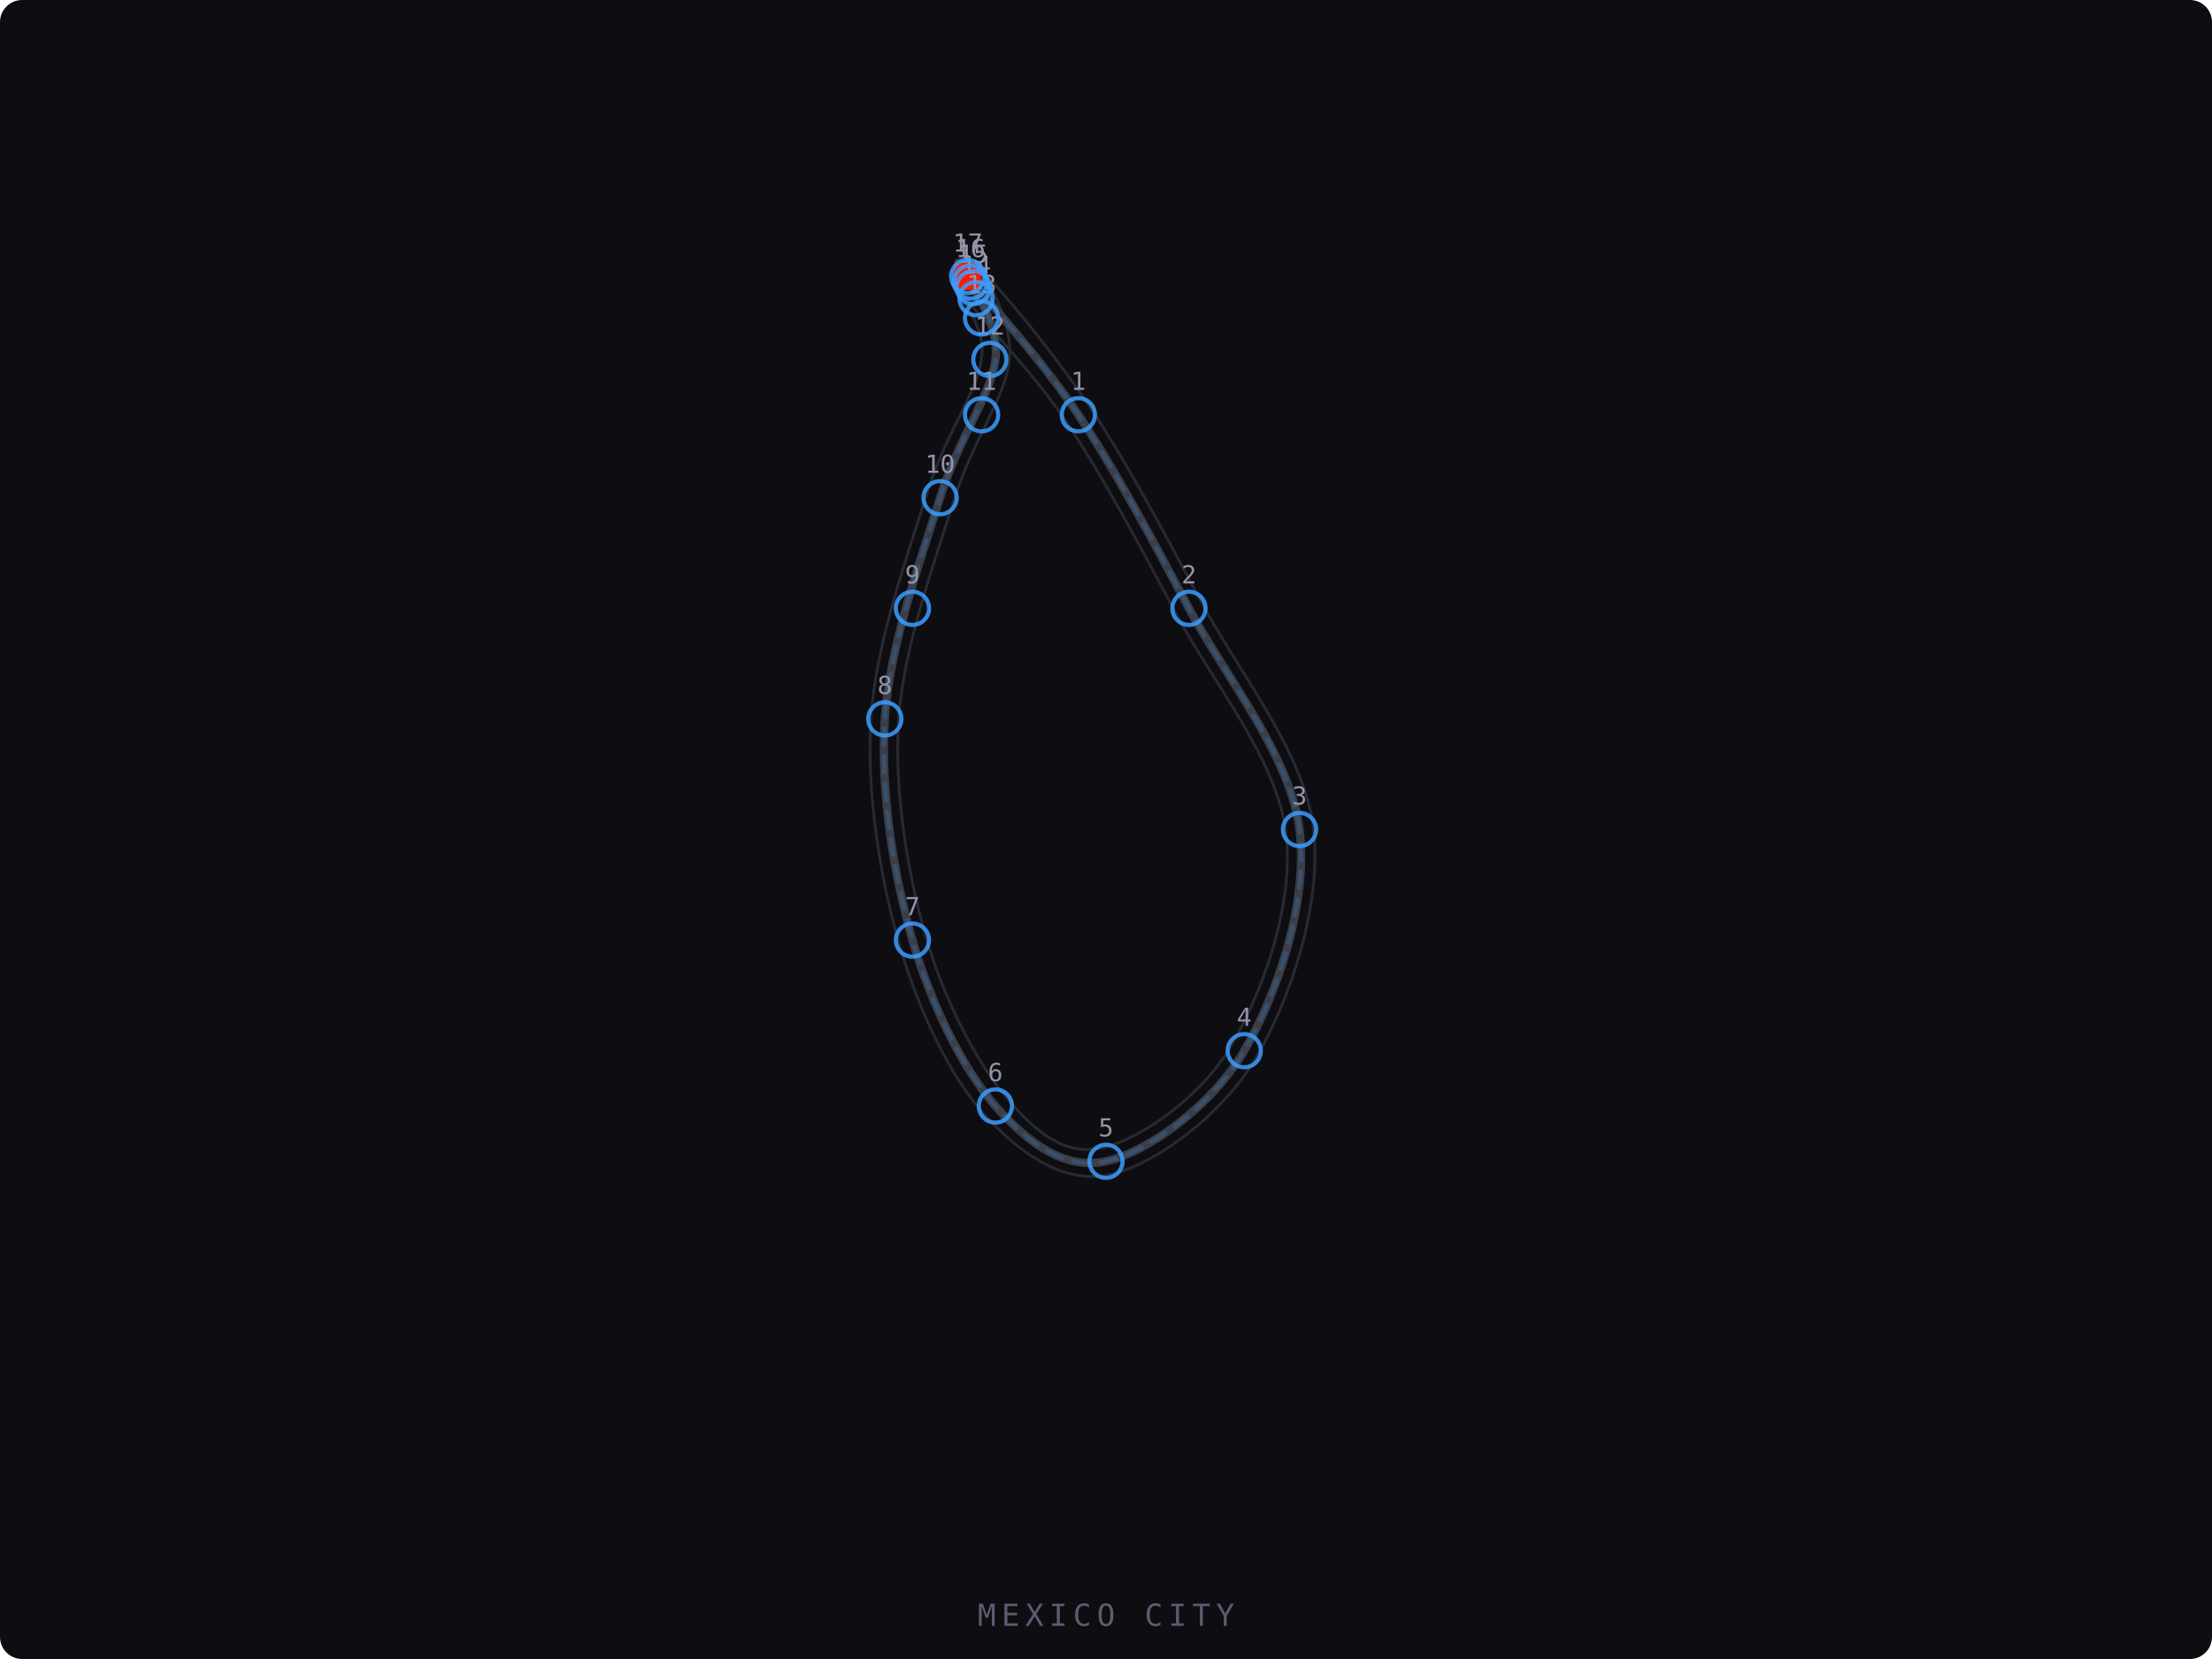
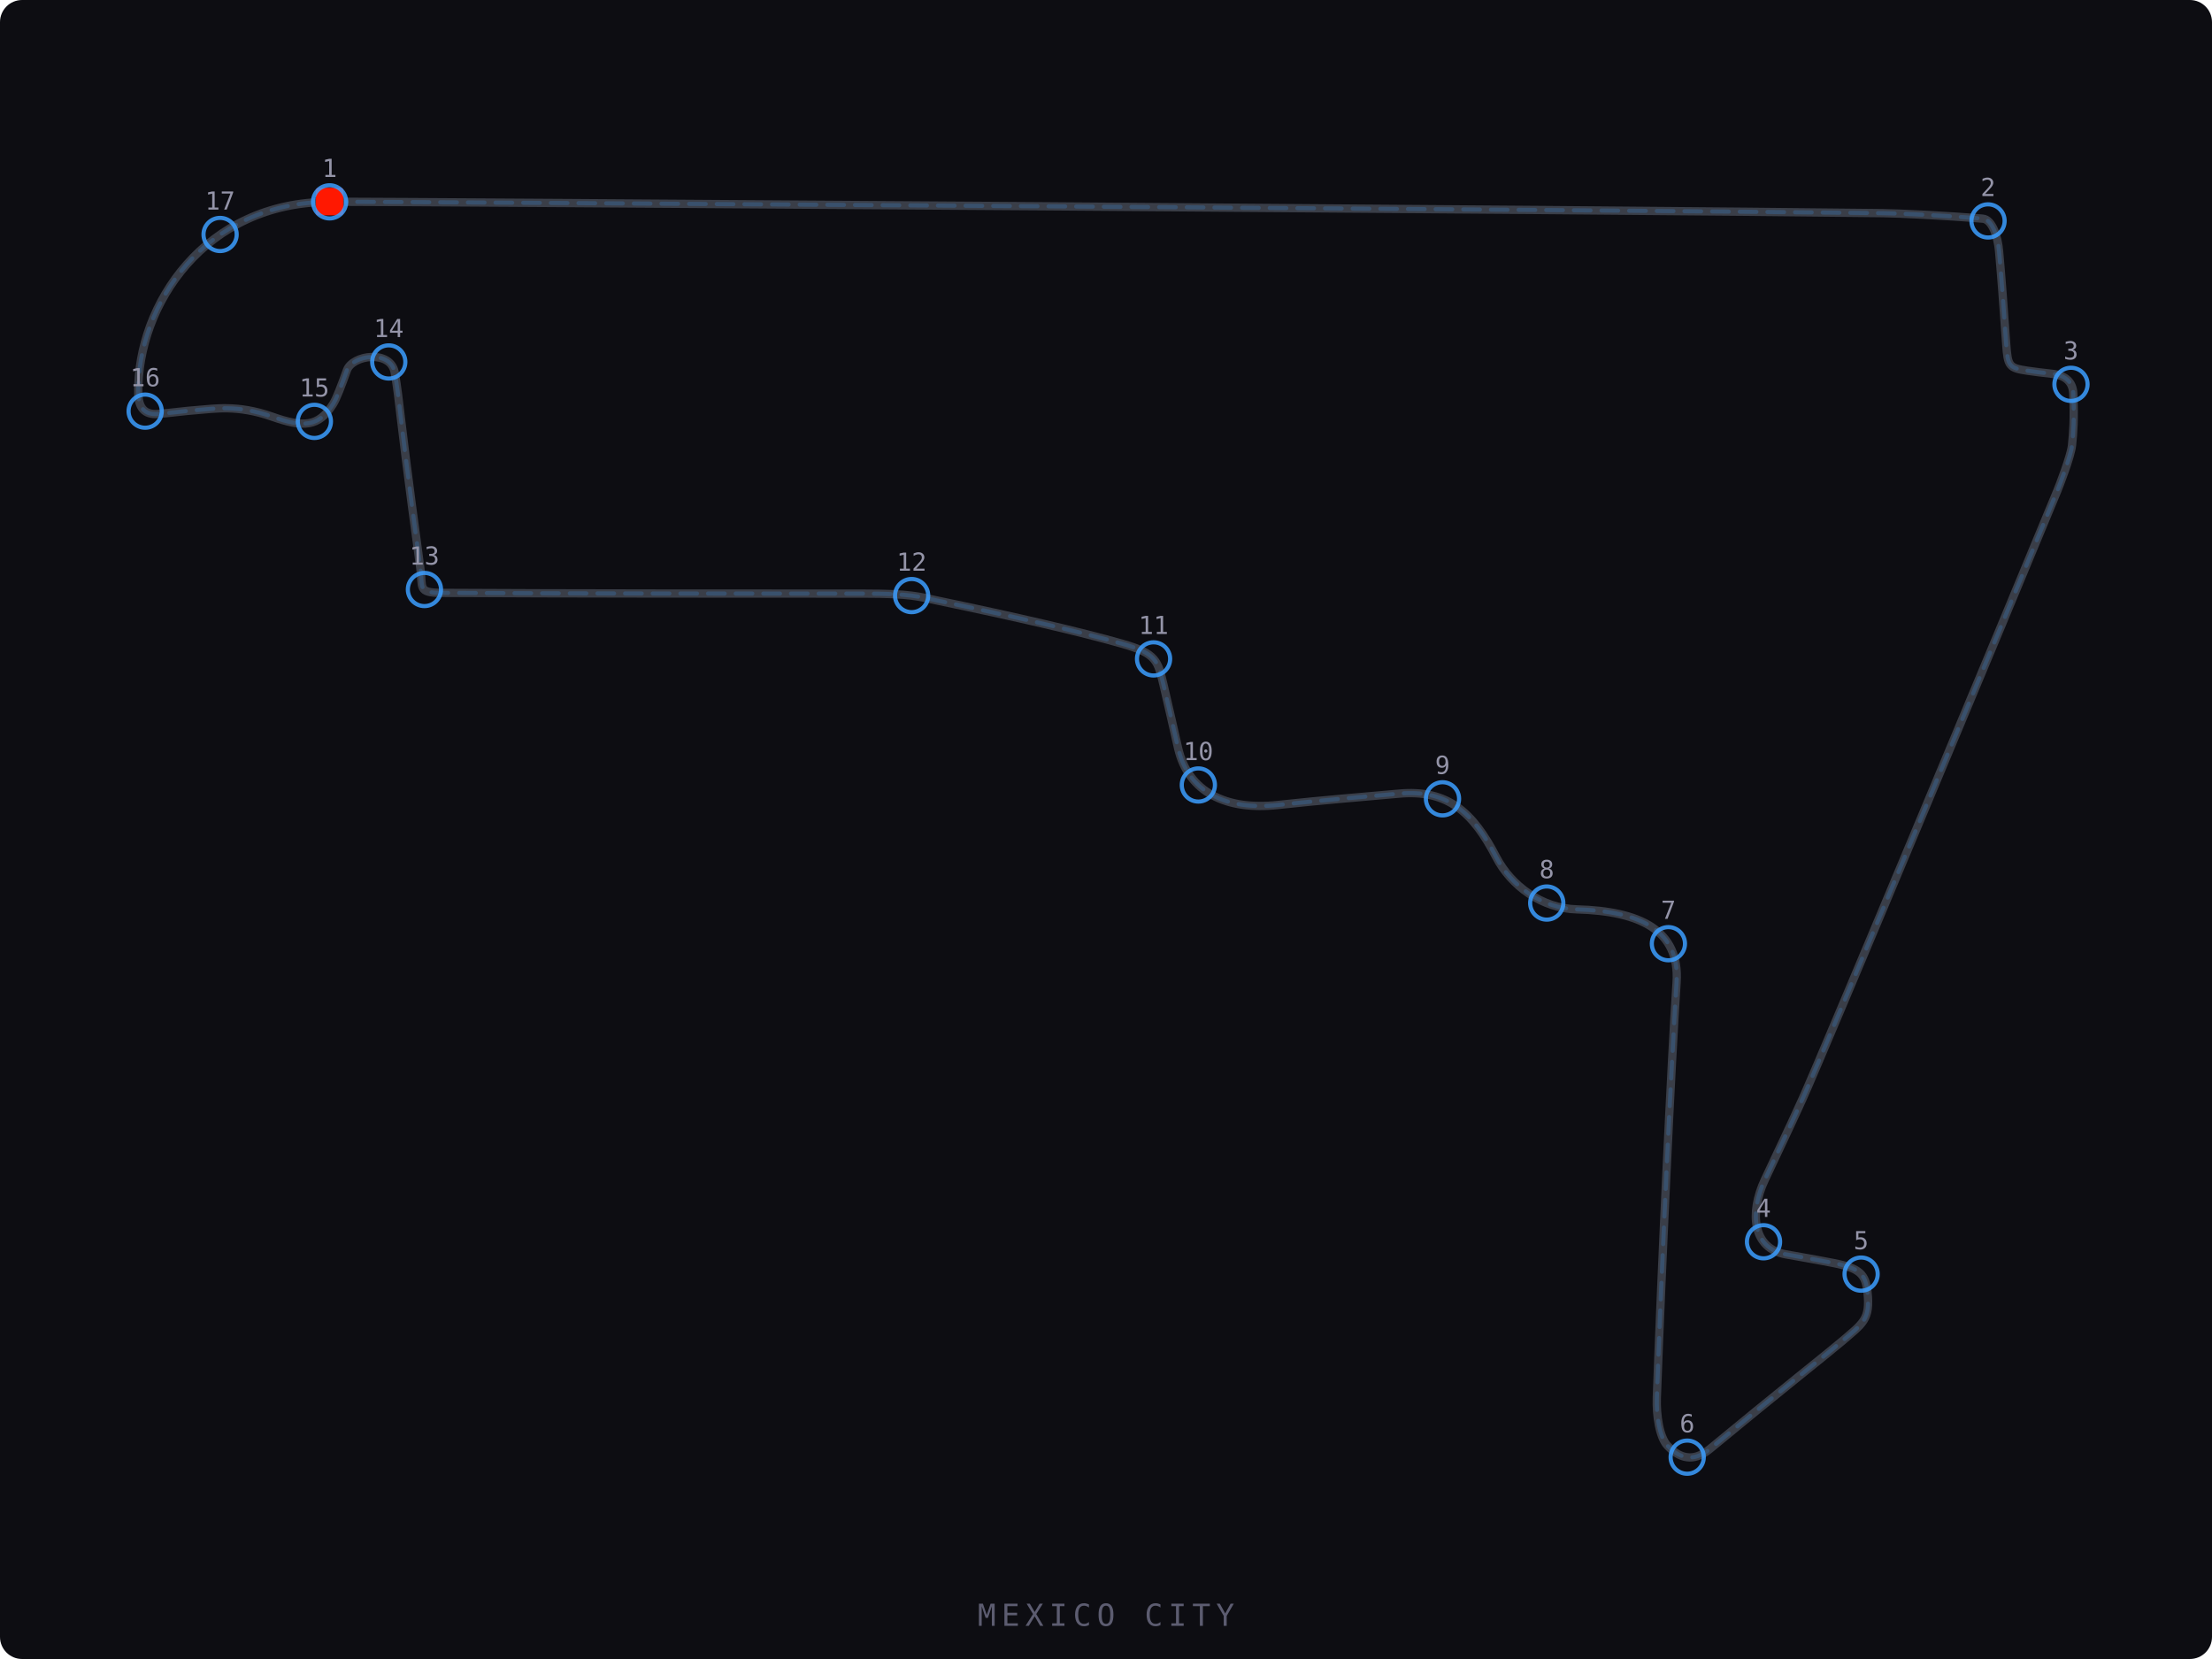
<svg xmlns="http://www.w3.org/2000/svg" viewBox="0 0 800 600" width="800" height="600">
  <defs>
    <style>
      .track-bg { fill: #0d0d12; }
      .track-line { fill: none; stroke: #3a3e48; stroke-width: 3; stroke-linecap: round; stroke-linejoin: round; }
      .track-line-accent { fill: none; stroke: rgba(59,158,255,0.20); stroke-width: 1.5; stroke-linecap: round; stroke-dasharray: 6,4; }
      .track-edge { fill: none; stroke: #3a3e48; stroke-width: 1; stroke-linecap: round; stroke-linejoin: round; opacity: 0.6; }
    </style>
  </defs>
  <rect class="track-bg" width="800" height="600" rx="8" />
-   <path class="track-edge" d="M 346.1 103.1 C 351.3 112.2 372.6 132.9 385.8 152.8 C 399.1 172.6 412.4 197.7 425.6 222.4 C 438.8 247.0 461.7 274.8 465.0 300.6 C 468.4 326.5 456.7 358.4 445.7 377.5 C 434.7 396.6 412.6 411.9 398.9 415.1 C 385.3 418.3 374.4 409.5 363.8 396.7 C 353.1 384.0 341.3 361.4 334.8 338.6 C 328.3 315.9 323.3 286.5 325.0 260.3 C 326.7 234.1 338.1 203.1 344.8 181.5 C 351.4 159.9 363.3 144.5 365.0 130.6 C 366.6 116.8 357.9 103.0 354.7 98.4 C 351.6 93.8 340.9 94.1 346.1 103.1 Z" />
-   <path class="track-edge" d="M 353.9 96.9 C 362.1 104.5 380.7 127.1 394.2 147.2 C 407.6 167.4 420.9 192.3 434.4 217.6 C 447.9 243.0 471.6 271.9 475.0 299.4 C 478.3 326.9 466.6 361.6 454.3 382.5 C 442.0 403.4 417.4 421.4 401.1 424.9 C 384.7 428.3 368.9 417.2 356.2 403.3 C 343.6 389.4 332.1 365.3 325.2 341.4 C 318.3 317.4 313.3 286.8 315.0 259.7 C 316.7 232.5 328.5 200.2 335.2 178.5 C 341.9 156.8 353.4 142.2 355.0 129.4 C 356.7 116.6 345.4 107.0 345.3 101.6 C 345.1 96.2 345.8 89.3 353.9 96.9 Z" />
-   <path class="track-line" d="M 350.0 100.0 C 356.7 108.3 376.7 130.0 390.0 150.0 C 403.3 170.0 416.7 195.0 430.0 220.0 C 443.3 245.0 466.7 273.3 470.0 300.0 C 473.3 326.7 461.7 360.0 450.0 380.0 C 438.3 400.0 415.0 416.7 400.0 420.0 C 385.0 423.3 371.7 413.3 360.0 400.0 C 348.3 386.7 336.7 363.3 330.0 340.0 C 323.3 316.7 318.3 286.7 320.0 260.0 C 321.7 233.3 333.3 201.7 340.0 180.0 C 346.7 158.3 358.3 143.3 360.0 130.0 C 361.7 116.7 351.7 105.0 350.0 100.0 C 348.3 95.0 343.3 91.7 350.0 100.0 Z" />
-   <path class="track-line-accent" d="M 350.0 100.0 C 356.7 108.3 376.7 130.0 390.0 150.0 C 403.3 170.0 416.7 195.0 430.0 220.0 C 443.3 245.0 466.7 273.3 470.0 300.0 C 473.3 326.7 461.7 360.0 450.0 380.0 C 438.3 400.0 415.0 416.7 400.0 420.0 C 385.0 423.3 371.7 413.3 360.0 400.0 C 348.3 386.7 336.7 363.3 330.0 340.0 C 323.3 316.7 318.3 286.7 320.0 260.0 C 321.7 233.3 333.3 201.7 340.0 180.0 C 346.7 158.3 358.3 143.3 360.0 130.0 C 361.7 116.7 351.7 105.0 350.0 100.0 C 348.3 95.0 343.3 91.7 350.0 100.0 Z" />
-   <rect x="345.0" y="95.0" width="10" height="10" fill="#FF1801" rx="1" />
-   <circle cx="390.0" cy="150.0" r="6" fill="none" stroke="#3B9EFF" stroke-width="1.5" opacity="0.85" />
-   <text x="390.0" y="141.0" text-anchor="middle" fill="#9494a8" font-size="9" font-family="monospace">1</text>
-   <circle cx="430.0" cy="220.0" r="6" fill="none" stroke="#3B9EFF" stroke-width="1.5" opacity="0.85" />
-   <text x="430.0" y="211.0" text-anchor="middle" fill="#9494a8" font-size="9" font-family="monospace">2</text>
-   <circle cx="470.0" cy="300.0" r="6" fill="none" stroke="#3B9EFF" stroke-width="1.5" opacity="0.85" />
-   <text x="470.0" y="291.0" text-anchor="middle" fill="#9494a8" font-size="9" font-family="monospace">3</text>
-   <circle cx="450.0" cy="380.0" r="6" fill="none" stroke="#3B9EFF" stroke-width="1.5" opacity="0.85" />
-   <text x="450.0" y="371.0" text-anchor="middle" fill="#9494a8" font-size="9" font-family="monospace">4</text>
-   <circle cx="400.0" cy="420.0" r="6" fill="none" stroke="#3B9EFF" stroke-width="1.5" opacity="0.85" />
-   <text x="400.0" y="411.0" text-anchor="middle" fill="#9494a8" font-size="9" font-family="monospace">5</text>
-   <circle cx="360.0" cy="400.0" r="6" fill="none" stroke="#3B9EFF" stroke-width="1.5" opacity="0.85" />
-   <text x="360.0" y="391.0" text-anchor="middle" fill="#9494a8" font-size="9" font-family="monospace">6</text>
-   <circle cx="330.0" cy="340.0" r="6" fill="none" stroke="#3B9EFF" stroke-width="1.5" opacity="0.85" />
-   <text x="330.0" y="331.0" text-anchor="middle" fill="#9494a8" font-size="9" font-family="monospace">7</text>
-   <circle cx="320.0" cy="260.0" r="6" fill="none" stroke="#3B9EFF" stroke-width="1.5" opacity="0.85" />
-   <text x="320.0" y="251.0" text-anchor="middle" fill="#9494a8" font-size="9" font-family="monospace">8</text>
-   <circle cx="330.0" cy="220.0" r="6" fill="none" stroke="#3B9EFF" stroke-width="1.5" opacity="0.85" />
-   <text x="330.0" y="211.0" text-anchor="middle" fill="#9494a8" font-size="9" font-family="monospace">9</text>
-   <circle cx="340.0" cy="180.0" r="6" fill="none" stroke="#3B9EFF" stroke-width="1.5" opacity="0.85" />
-   <text x="340.0" y="171.0" text-anchor="middle" fill="#9494a8" font-size="9" font-family="monospace">10</text>
-   <circle cx="355.0" cy="150.0" r="6" fill="none" stroke="#3B9EFF" stroke-width="1.5" opacity="0.85" />
-   <text x="355.0" y="141.0" text-anchor="middle" fill="#9494a8" font-size="9" font-family="monospace">11</text>
-   <circle cx="358.0" cy="130.0" r="6" fill="none" stroke="#3B9EFF" stroke-width="1.5" opacity="0.85" />
-   <text x="358.0" y="121.0" text-anchor="middle" fill="#9494a8" font-size="9" font-family="monospace">12</text>
-   <circle cx="355.0" cy="115.0" r="6" fill="none" stroke="#3B9EFF" stroke-width="1.5" opacity="0.85" />
-   <text x="355.0" y="106.0" text-anchor="middle" fill="#9494a8" font-size="9" font-family="monospace">13</text>
-   <circle cx="353.0" cy="108.0" r="6" fill="none" stroke="#3B9EFF" stroke-width="1.5" opacity="0.85" />
-   <text x="353.0" y="99.0" text-anchor="middle" fill="#9494a8" font-size="9" font-family="monospace">14</text>
-   <circle cx="352.0" cy="104.0" r="6" fill="none" stroke="#3B9EFF" stroke-width="1.5" opacity="0.85" />
-   <text x="352.0" y="95.0" text-anchor="middle" fill="#9494a8" font-size="9" font-family="monospace">15</text>
-   <circle cx="351.0" cy="102.0" r="6" fill="none" stroke="#3B9EFF" stroke-width="1.5" opacity="0.85" />
-   <text x="351.0" y="93.0" text-anchor="middle" fill="#9494a8" font-size="9" font-family="monospace">16</text>
-   <circle cx="350.0" cy="100.0" r="6" fill="none" stroke="#3B9EFF" stroke-width="1.5" opacity="0.85" />
-   <text x="350.0" y="91.0" text-anchor="middle" fill="#9494a8" font-size="9" font-family="monospace">17</text>
-   <text x="400.0" y="588" text-anchor="middle" fill="#5c5c70" font-size="11" font-family="monospace" letter-spacing="2">MEXICO CITY</text>
+   <path class="track-edge" d="M 119.23 72.95 c 30.49 0.03 468.89 2.98 561.86 4.14 c 5.86 0.07 22.82 0.88 35.99 1.99 c 3.45 0.28 5.46 6.56 5.91 11.73 c 0.71 7.74 1.67 20.38 2.58 33.58 c 0.56 8.16 1.03 8.69 7.77 9.70 c 2.76 0.41 5.18 0.68 8.89 1.11 c 4.70 0.53 7.45 2.91 7.61 7.17 c 0.37 9.56 0.01 13.92 -0.47 18.70 c -0.41 3.98 -4.78 15.13 -5.31 16.42 c -16.28 39.50 -85.08 204.37 -92.16 219.96 c -5.69 12.54 -8.47 18.19 -13.66 29.29 c -5.60 11.96 -4.40 24.75 7.57 26.90 c 10.78 1.93 12.58 2.21 17.34 3.16 c 9.59 1.89 11.53 4.11 12.23 10.35 c 1.15 10.15 -1.59 11.40 -9.39 18.10 c -4.17 3.58 -23.58 18.92 -47.56 38.76 c -4.81 3.97 -9.84 4.62 -15.31 -1.09 c -2.96 -3.10 -4.13 -11.05 -3.91 -17.40 c 1.67 -46.15 5.29 -121.99 7.15 -150.20 c 1.25 -18.94 -13.24 -25.80 -36.05 -26.43 c -12.67 -0.34 -23.77 -8.48 -29.16 -18.86 c -8.39 -16.18 -17.45 -24.63 -35.28 -22.99 c -12.08 1.11 -27.33 2.30 -43.70 4.09 c -18.66 2.04 -32.39 -4.57 -36.09 -20.53 c -1.11 -4.76 -3.98 -17.52 -5.25 -22.80 c -2.11 -8.83 -2.48 -11.42 -14.93 -14.97 c -15.18 -4.34 -38.97 -9.82 -66.86 -15.62 c -6.80 -1.42 -9.31 -2.52 -26.59 -2.52 c -40.31 0.00 -109.26 -0.01 -152.80 -0.27 c -8.75 -0.04 -6.64 -1.87 -7.64 -8.98 c -0.68 -4.79 -5.19 -38.32 -7.02 -54.14 c -0.71 -6.05 -1.27 -11.11 -2.23 -16.56 c -1.46 -8.33 -15.29 -6.43 -17.30 -0.81 c -1.89 5.27 -3.73 10.18 -4.99 12.18 c -5.24 8.39 -10.74 8.57 -22.08 4.57 c -12.58 -4.44 -21.25 -2.79 -26.84 -2.40 c -4.60 0.31 -9.47 1.03 -14.37 1.43 c -4.99 0.40 -7.11 -2.32 -7.18 -7.52 c -0.41 -31.95 24.17 -69.23 69.23 -69.17 z" />
+   <path class="track-line" d="M 119.23 72.95 c 30.49 0.03 468.89 2.98 561.86 4.14 c 5.86 0.07 22.82 0.88 35.99 1.99 c 3.45 0.28 5.46 6.56 5.91 11.73 c 0.71 7.74 1.67 20.38 2.58 33.58 c 0.56 8.16 1.03 8.69 7.77 9.70 c 2.76 0.41 5.18 0.68 8.89 1.11 c 4.70 0.53 7.45 2.91 7.61 7.17 c 0.37 9.56 0.01 13.92 -0.47 18.70 c -0.41 3.98 -4.78 15.13 -5.31 16.42 c -16.28 39.50 -85.08 204.37 -92.16 219.96 c -5.69 12.54 -8.47 18.19 -13.66 29.29 c -5.60 11.96 -4.40 24.75 7.57 26.90 c 10.78 1.93 12.58 2.21 17.34 3.16 c 9.59 1.89 11.53 4.11 12.23 10.35 c 1.15 10.15 -1.59 11.40 -9.39 18.10 c -4.17 3.58 -23.58 18.92 -47.56 38.76 c -4.81 3.97 -9.84 4.62 -15.31 -1.09 c -2.96 -3.10 -4.13 -11.05 -3.91 -17.40 c 1.67 -46.15 5.29 -121.99 7.15 -150.20 c 1.25 -18.94 -13.24 -25.80 -36.05 -26.43 c -12.67 -0.34 -23.77 -8.48 -29.16 -18.86 c -8.39 -16.18 -17.45 -24.63 -35.28 -22.99 c -12.08 1.11 -27.33 2.30 -43.70 4.09 c -18.66 2.04 -32.39 -4.57 -36.09 -20.53 c -1.11 -4.76 -3.98 -17.52 -5.25 -22.80 c -2.11 -8.83 -2.48 -11.42 -14.93 -14.97 c -15.18 -4.34 -38.97 -9.82 -66.86 -15.62 c -6.80 -1.42 -9.31 -2.52 -26.59 -2.52 c -40.31 0.00 -109.26 -0.01 -152.80 -0.27 c -8.75 -0.04 -6.64 -1.87 -7.64 -8.98 c -0.68 -4.79 -5.19 -38.32 -7.02 -54.14 c -0.71 -6.05 -1.27 -11.11 -2.23 -16.56 c -1.46 -8.33 -15.29 -6.43 -17.30 -0.81 c -1.89 5.27 -3.73 10.18 -4.99 12.18 c -5.24 8.39 -10.74 8.57 -22.08 4.57 c -12.58 -4.44 -21.25 -2.79 -26.84 -2.40 c -4.60 0.31 -9.47 1.03 -14.37 1.43 c -4.99 0.40 -7.11 -2.32 -7.18 -7.52 c -0.41 -31.95 24.17 -69.23 69.23 -69.17 z" />
+   <path class="track-line-accent" d="M 119.23 72.95 c 30.49 0.03 468.89 2.98 561.86 4.14 c 5.86 0.07 22.82 0.88 35.99 1.99 c 3.45 0.28 5.46 6.56 5.91 11.73 c 0.71 7.74 1.67 20.38 2.58 33.58 c 0.56 8.16 1.03 8.69 7.77 9.70 c 2.76 0.41 5.18 0.68 8.89 1.11 c 4.70 0.53 7.45 2.91 7.61 7.17 c 0.37 9.56 0.01 13.92 -0.47 18.70 c -0.41 3.98 -4.78 15.13 -5.31 16.42 c -16.28 39.50 -85.08 204.37 -92.16 219.96 c -5.69 12.54 -8.47 18.19 -13.66 29.29 c -5.60 11.96 -4.40 24.75 7.57 26.90 c 10.78 1.93 12.58 2.21 17.34 3.16 c 9.59 1.89 11.53 4.11 12.23 10.35 c 1.15 10.15 -1.59 11.40 -9.39 18.10 c -4.17 3.58 -23.58 18.92 -47.56 38.76 c -4.81 3.97 -9.84 4.62 -15.31 -1.09 c -2.96 -3.10 -4.13 -11.05 -3.91 -17.40 c 1.67 -46.15 5.29 -121.99 7.15 -150.20 c 1.25 -18.94 -13.24 -25.80 -36.05 -26.43 c -12.67 -0.34 -23.77 -8.48 -29.16 -18.86 c -8.39 -16.18 -17.45 -24.63 -35.28 -22.99 c -12.08 1.11 -27.33 2.30 -43.70 4.09 c -18.66 2.04 -32.39 -4.57 -36.09 -20.53 c -1.11 -4.76 -3.98 -17.52 -5.25 -22.80 c -2.11 -8.83 -2.48 -11.42 -14.93 -14.97 c -15.18 -4.34 -38.97 -9.82 -66.86 -15.62 c -6.80 -1.42 -9.31 -2.52 -26.59 -2.52 c -40.31 0.00 -109.26 -0.01 -152.80 -0.27 c -8.75 -0.04 -6.64 -1.87 -7.64 -8.98 c -0.68 -4.79 -5.19 -38.32 -7.02 -54.14 c -0.71 -6.05 -1.27 -11.11 -2.23 -16.56 c -1.46 -8.33 -15.29 -6.43 -17.30 -0.81 c -1.89 5.27 -3.73 10.18 -4.99 12.18 c -5.24 8.39 -10.74 8.57 -22.08 4.57 c -12.58 -4.44 -21.25 -2.79 -26.84 -2.40 c -4.60 0.31 -9.47 1.03 -14.37 1.43 c -4.99 0.40 -7.11 -2.32 -7.18 -7.52 c -0.41 -31.95 24.17 -69.23 69.23 -69.17 z" />
+   <rect x="114.2" y="67.9" width="10" height="10" fill="#FF1801" rx="1" />
+   <circle cx="119.2" cy="73.0" r="6" fill="none" stroke="#3B9EFF" stroke-width="1.5" opacity="0.85" />
+   <text x="119.2" y="64.0" text-anchor="middle" fill="#9494a8" font-size="9" font-family="monospace">1</text>
+   <circle cx="719.0" cy="79.9" r="6" fill="none" stroke="#3B9EFF" stroke-width="1.5" opacity="0.85" />
+   <text x="719.0" y="70.9" text-anchor="middle" fill="#9494a8" font-size="9" font-family="monospace">2</text>
+   <circle cx="749.0" cy="139.0" r="6" fill="none" stroke="#3B9EFF" stroke-width="1.5" opacity="0.85" />
+   <text x="749.0" y="130.0" text-anchor="middle" fill="#9494a8" font-size="9" font-family="monospace">3</text>
+   <circle cx="637.8" cy="449.1" r="6" fill="none" stroke="#3B9EFF" stroke-width="1.5" opacity="0.85" />
+   <text x="637.8" y="440.1" text-anchor="middle" fill="#9494a8" font-size="9" font-family="monospace">4</text>
+   <circle cx="673.1" cy="460.8" r="6" fill="none" stroke="#3B9EFF" stroke-width="1.5" opacity="0.85" />
+   <text x="673.1" y="451.8" text-anchor="middle" fill="#9494a8" font-size="9" font-family="monospace">5</text>
+   <circle cx="610.2" cy="527.0" r="6" fill="none" stroke="#3B9EFF" stroke-width="1.5" opacity="0.85" />
+   <text x="610.2" y="518.0" text-anchor="middle" fill="#9494a8" font-size="9" font-family="monospace">6</text>
+   <circle cx="603.4" cy="341.3" r="6" fill="none" stroke="#3B9EFF" stroke-width="1.5" opacity="0.85" />
+   <text x="603.4" y="332.3" text-anchor="middle" fill="#9494a8" font-size="9" font-family="monospace">7</text>
+   <circle cx="559.4" cy="326.6" r="6" fill="none" stroke="#3B9EFF" stroke-width="1.5" opacity="0.85" />
+   <text x="559.4" y="317.6" text-anchor="middle" fill="#9494a8" font-size="9" font-family="monospace">8</text>
+   <circle cx="521.7" cy="288.9" r="6" fill="none" stroke="#3B9EFF" stroke-width="1.5" opacity="0.85" />
+   <text x="521.7" y="279.9" text-anchor="middle" fill="#9494a8" font-size="9" font-family="monospace">9</text>
+   <circle cx="433.4" cy="283.9" r="6" fill="none" stroke="#3B9EFF" stroke-width="1.5" opacity="0.85" />
+   <text x="433.4" y="274.9" text-anchor="middle" fill="#9494a8" font-size="9" font-family="monospace">10</text>
+   <circle cx="417.2" cy="238.3" r="6" fill="none" stroke="#3B9EFF" stroke-width="1.5" opacity="0.85" />
+   <text x="417.2" y="229.3" text-anchor="middle" fill="#9494a8" font-size="9" font-family="monospace">11</text>
+   <circle cx="329.7" cy="215.4" r="6" fill="none" stroke="#3B9EFF" stroke-width="1.5" opacity="0.85" />
+   <text x="329.7" y="206.4" text-anchor="middle" fill="#9494a8" font-size="9" font-family="monospace">12</text>
+   <circle cx="153.5" cy="213.2" r="6" fill="none" stroke="#3B9EFF" stroke-width="1.5" opacity="0.85" />
+   <text x="153.5" y="204.2" text-anchor="middle" fill="#9494a8" font-size="9" font-family="monospace">13</text>
+   <circle cx="140.6" cy="130.9" r="6" fill="none" stroke="#3B9EFF" stroke-width="1.5" opacity="0.85" />
+   <text x="140.6" y="121.9" text-anchor="middle" fill="#9494a8" font-size="9" font-family="monospace">14</text>
+   <circle cx="113.7" cy="152.4" r="6" fill="none" stroke="#3B9EFF" stroke-width="1.5" opacity="0.85" />
+   <text x="113.7" y="143.4" text-anchor="middle" fill="#9494a8" font-size="9" font-family="monospace">15</text>
+   <circle cx="52.5" cy="148.7" r="6" fill="none" stroke="#3B9EFF" stroke-width="1.5" opacity="0.85" />
+   <text x="52.5" y="139.7" text-anchor="middle" fill="#9494a8" font-size="9" font-family="monospace">16</text>
+   <circle cx="79.6" cy="84.8" r="6" fill="none" stroke="#3B9EFF" stroke-width="1.5" opacity="0.85" />
+   <text x="79.6" y="75.8" text-anchor="middle" fill="#9494a8" font-size="9" font-family="monospace">17</text>
+   <text x="400" y="588" text-anchor="middle" fill="#5c5c70" font-size="11" font-family="monospace" letter-spacing="2">MEXICO CITY</text>
</svg>
